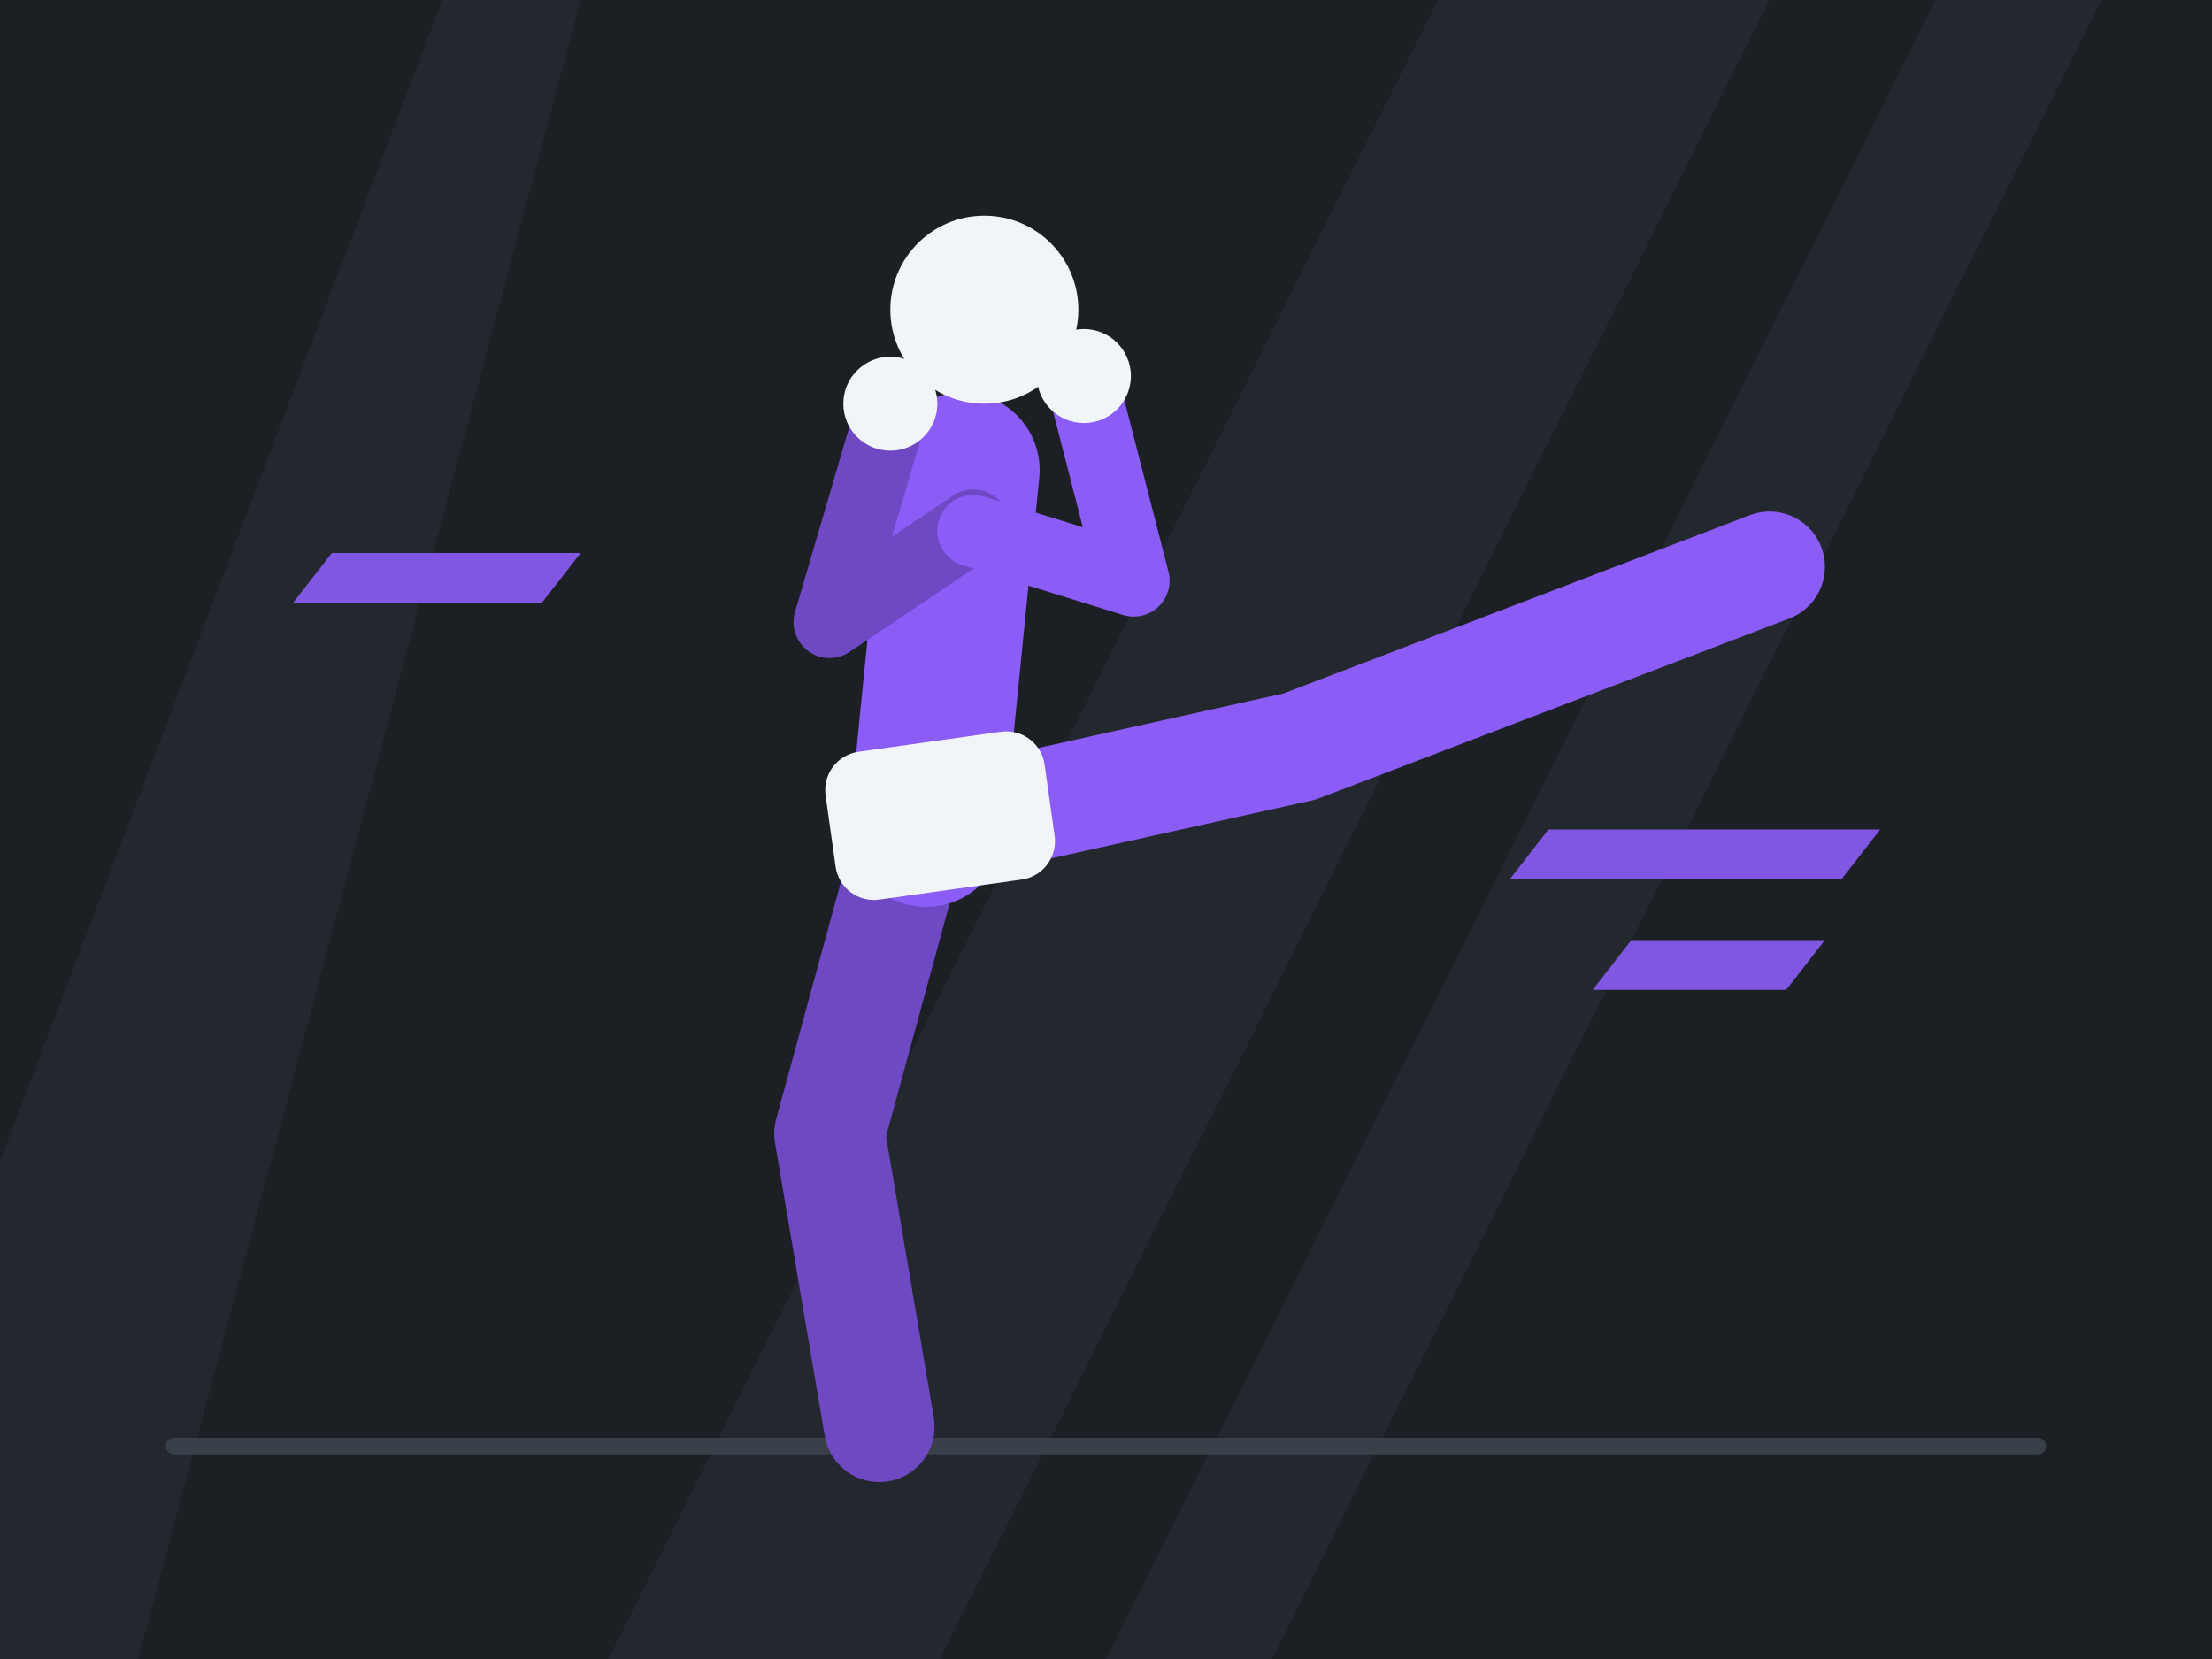
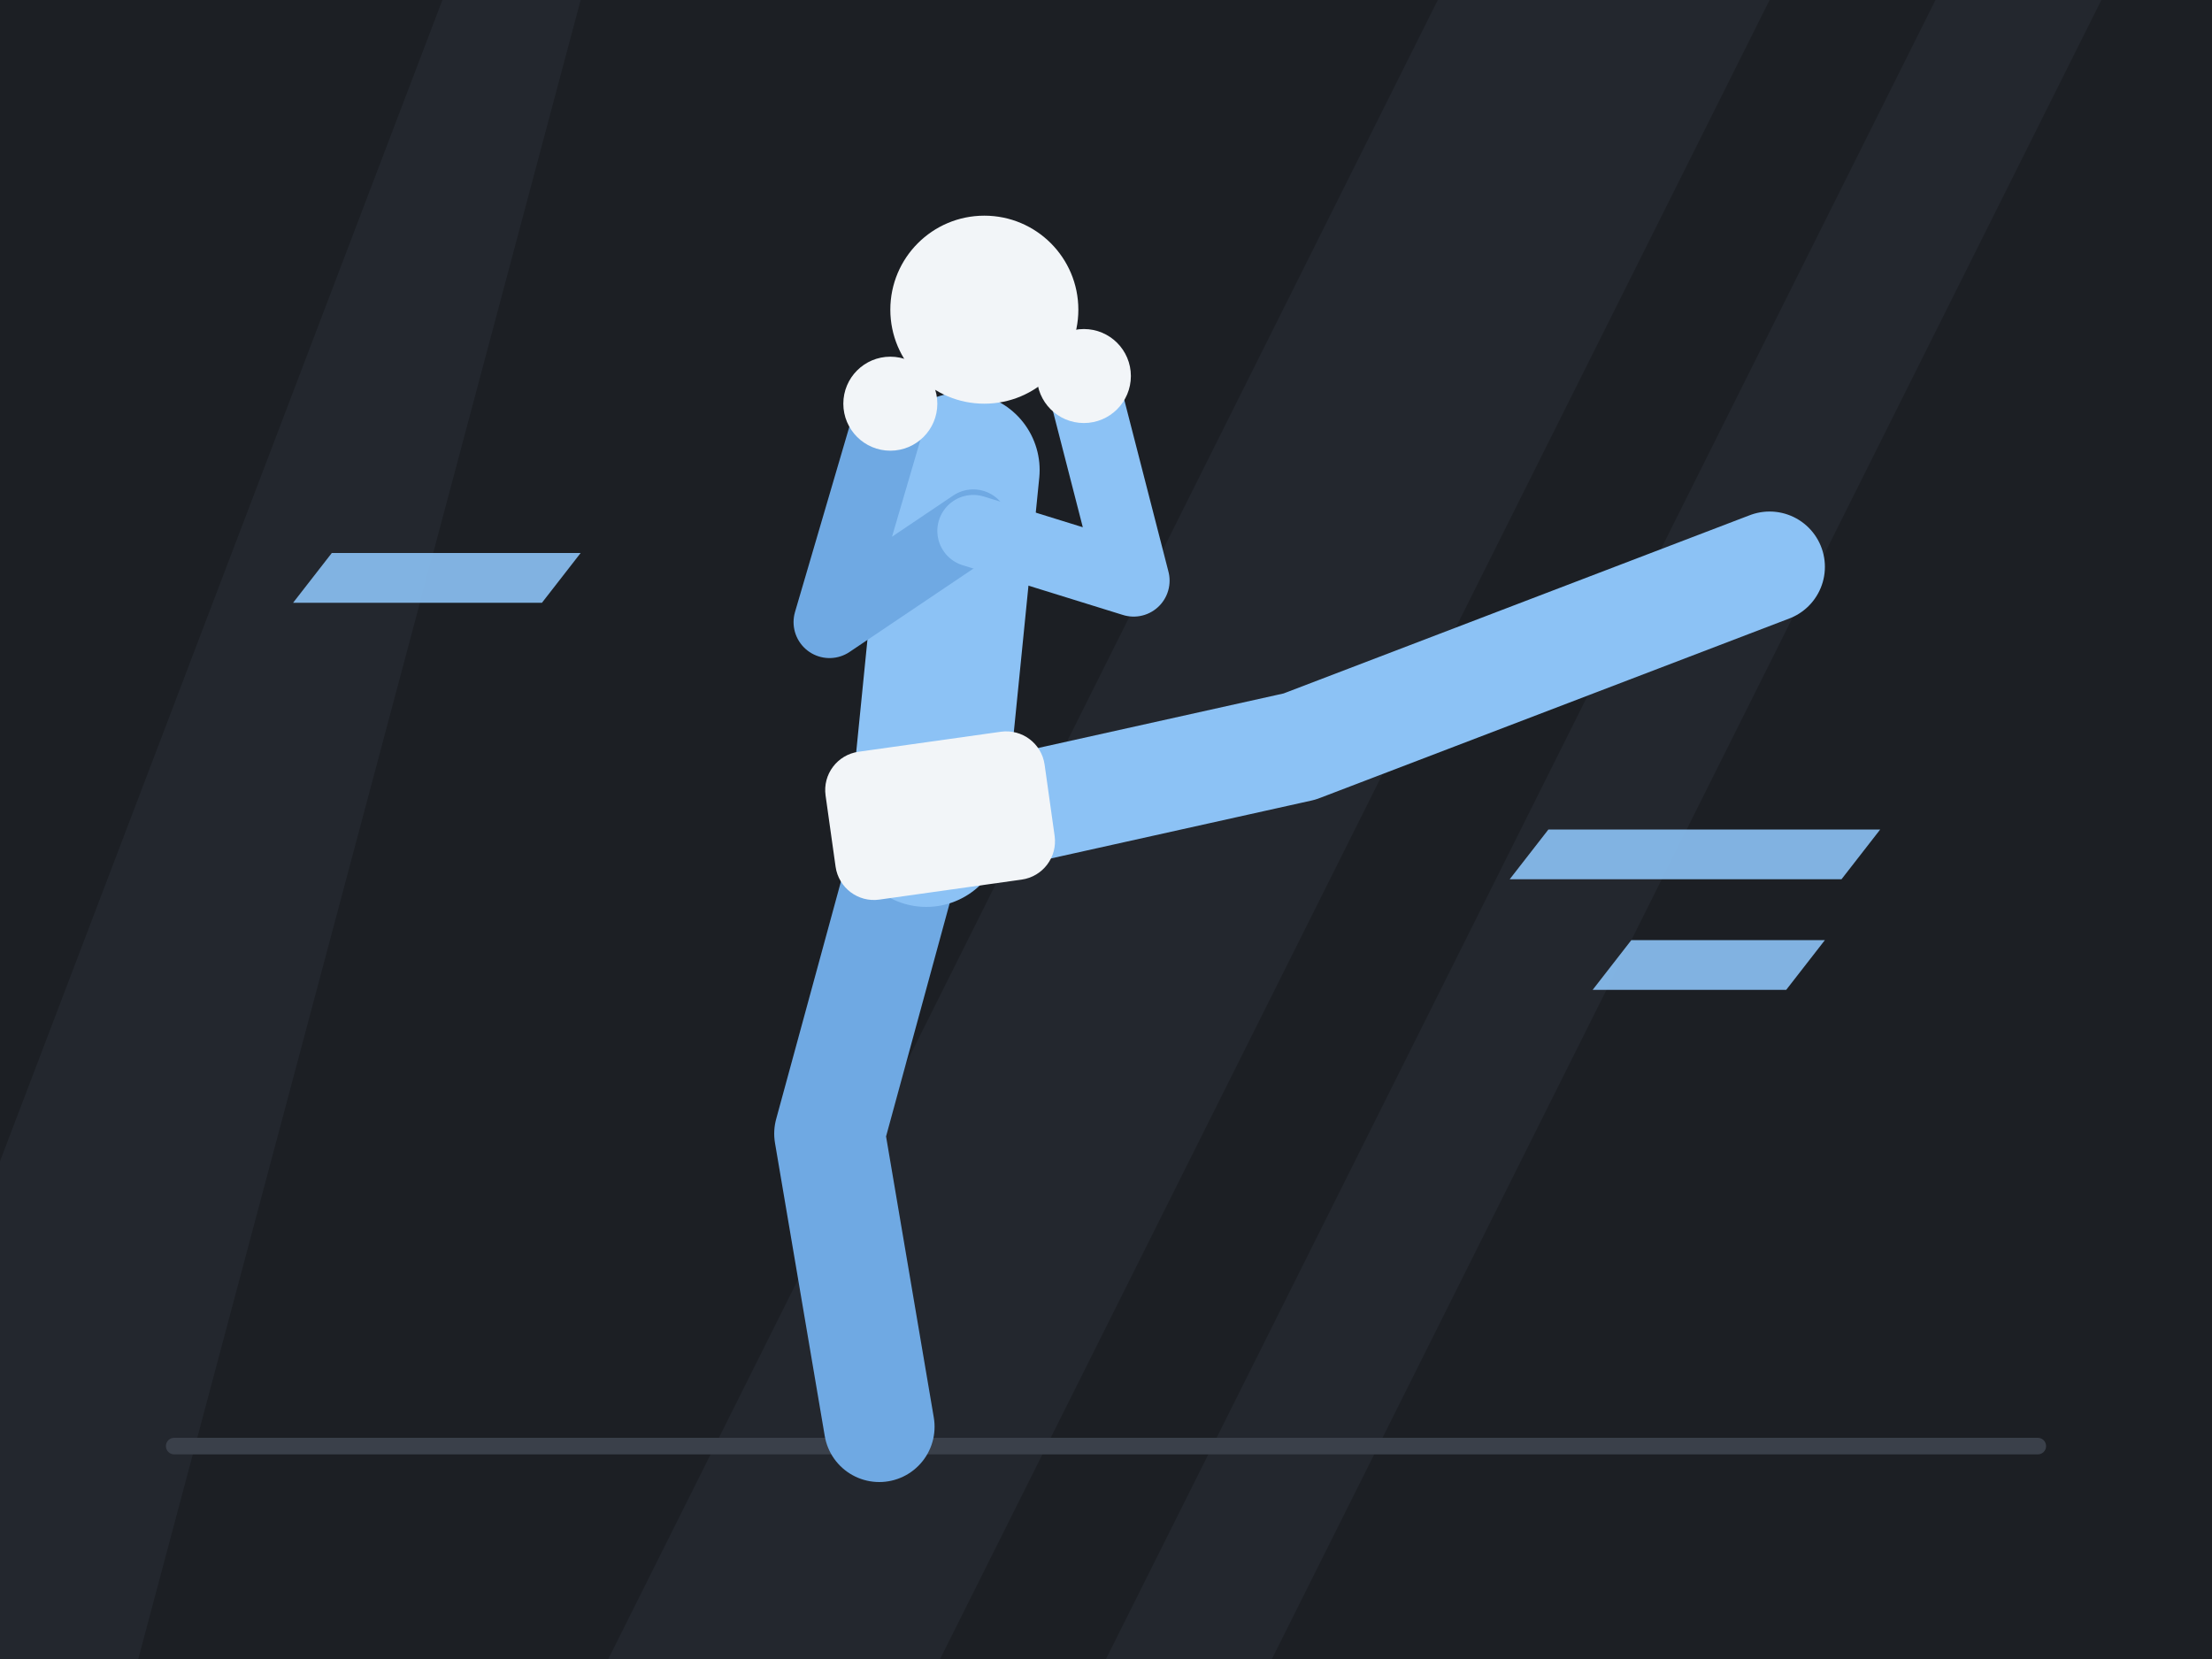
<svg xmlns="http://www.w3.org/2000/svg" viewBox="0 0 800 600">
  <rect width="800" height="600" fill="#1C1F24" />
  <g fill="#23272E">
    <path d="M520 0h120L340 600H220z" />
    <path d="M700 0h60L460 600h-60z" />
    <path d="M0 420L160 0h50L50 600H0z" />
  </g>
  <rect x="60" y="520" width="680" height="6" rx="3" fill="#3A404A" />
  <g stroke-linecap="round" stroke-linejoin="round" fill="none">
-     <path d="M330 300L300 410L318 516" stroke="#6F49C4" stroke-width="40" />
-     <path d="M335 300L470 270L640 205" stroke="#8B5CF6" stroke-width="40" />
-     <path d="M348 170L335 300" stroke="#8B5CF6" stroke-width="56" />
-     <path d="M352 190L300 225L322 150" stroke="#6F49C4" stroke-width="26" />
-     <path d="M352 192L410 210L392 140" stroke="#8B5CF6" stroke-width="26" />
+     <path d="M330 300L300 410L318 516" stroke="#6FA9E3" stroke-width="40" />
+     <path d="M335 300L470 270L640 205" stroke="#8CC2F5" stroke-width="40" />
+     <path d="M348 170L335 300" stroke="#8CC2F5" stroke-width="56" />
+     <path d="M352 190L300 225L322 150" stroke="#6FA9E3" stroke-width="26" />
+     <path d="M352 192L410 210L392 140" stroke="#8CC2F5" stroke-width="26" />
  </g>
  <rect x="300" y="268" width="80" height="54" rx="14" fill="#F2F5F8" transform="rotate(-8 340 295)" />
  <circle cx="356" cy="112" r="34" fill="#F2F5F8" />
  <circle cx="322" cy="146" r="17" fill="#F2F5F8" />
  <circle cx="392" cy="136" r="17" fill="#F2F5F8" />
-   <g fill="#8B5CF6" opacity=".9">
+   <g fill="#8CC2F5" opacity=".9">
    <path d="M560 300h120l-14 18H546z" />
    <path d="M590 340h70l-14 18h-70z" />
    <path d="M120 200h90l-14 18h-90z" />
  </g>
</svg>
